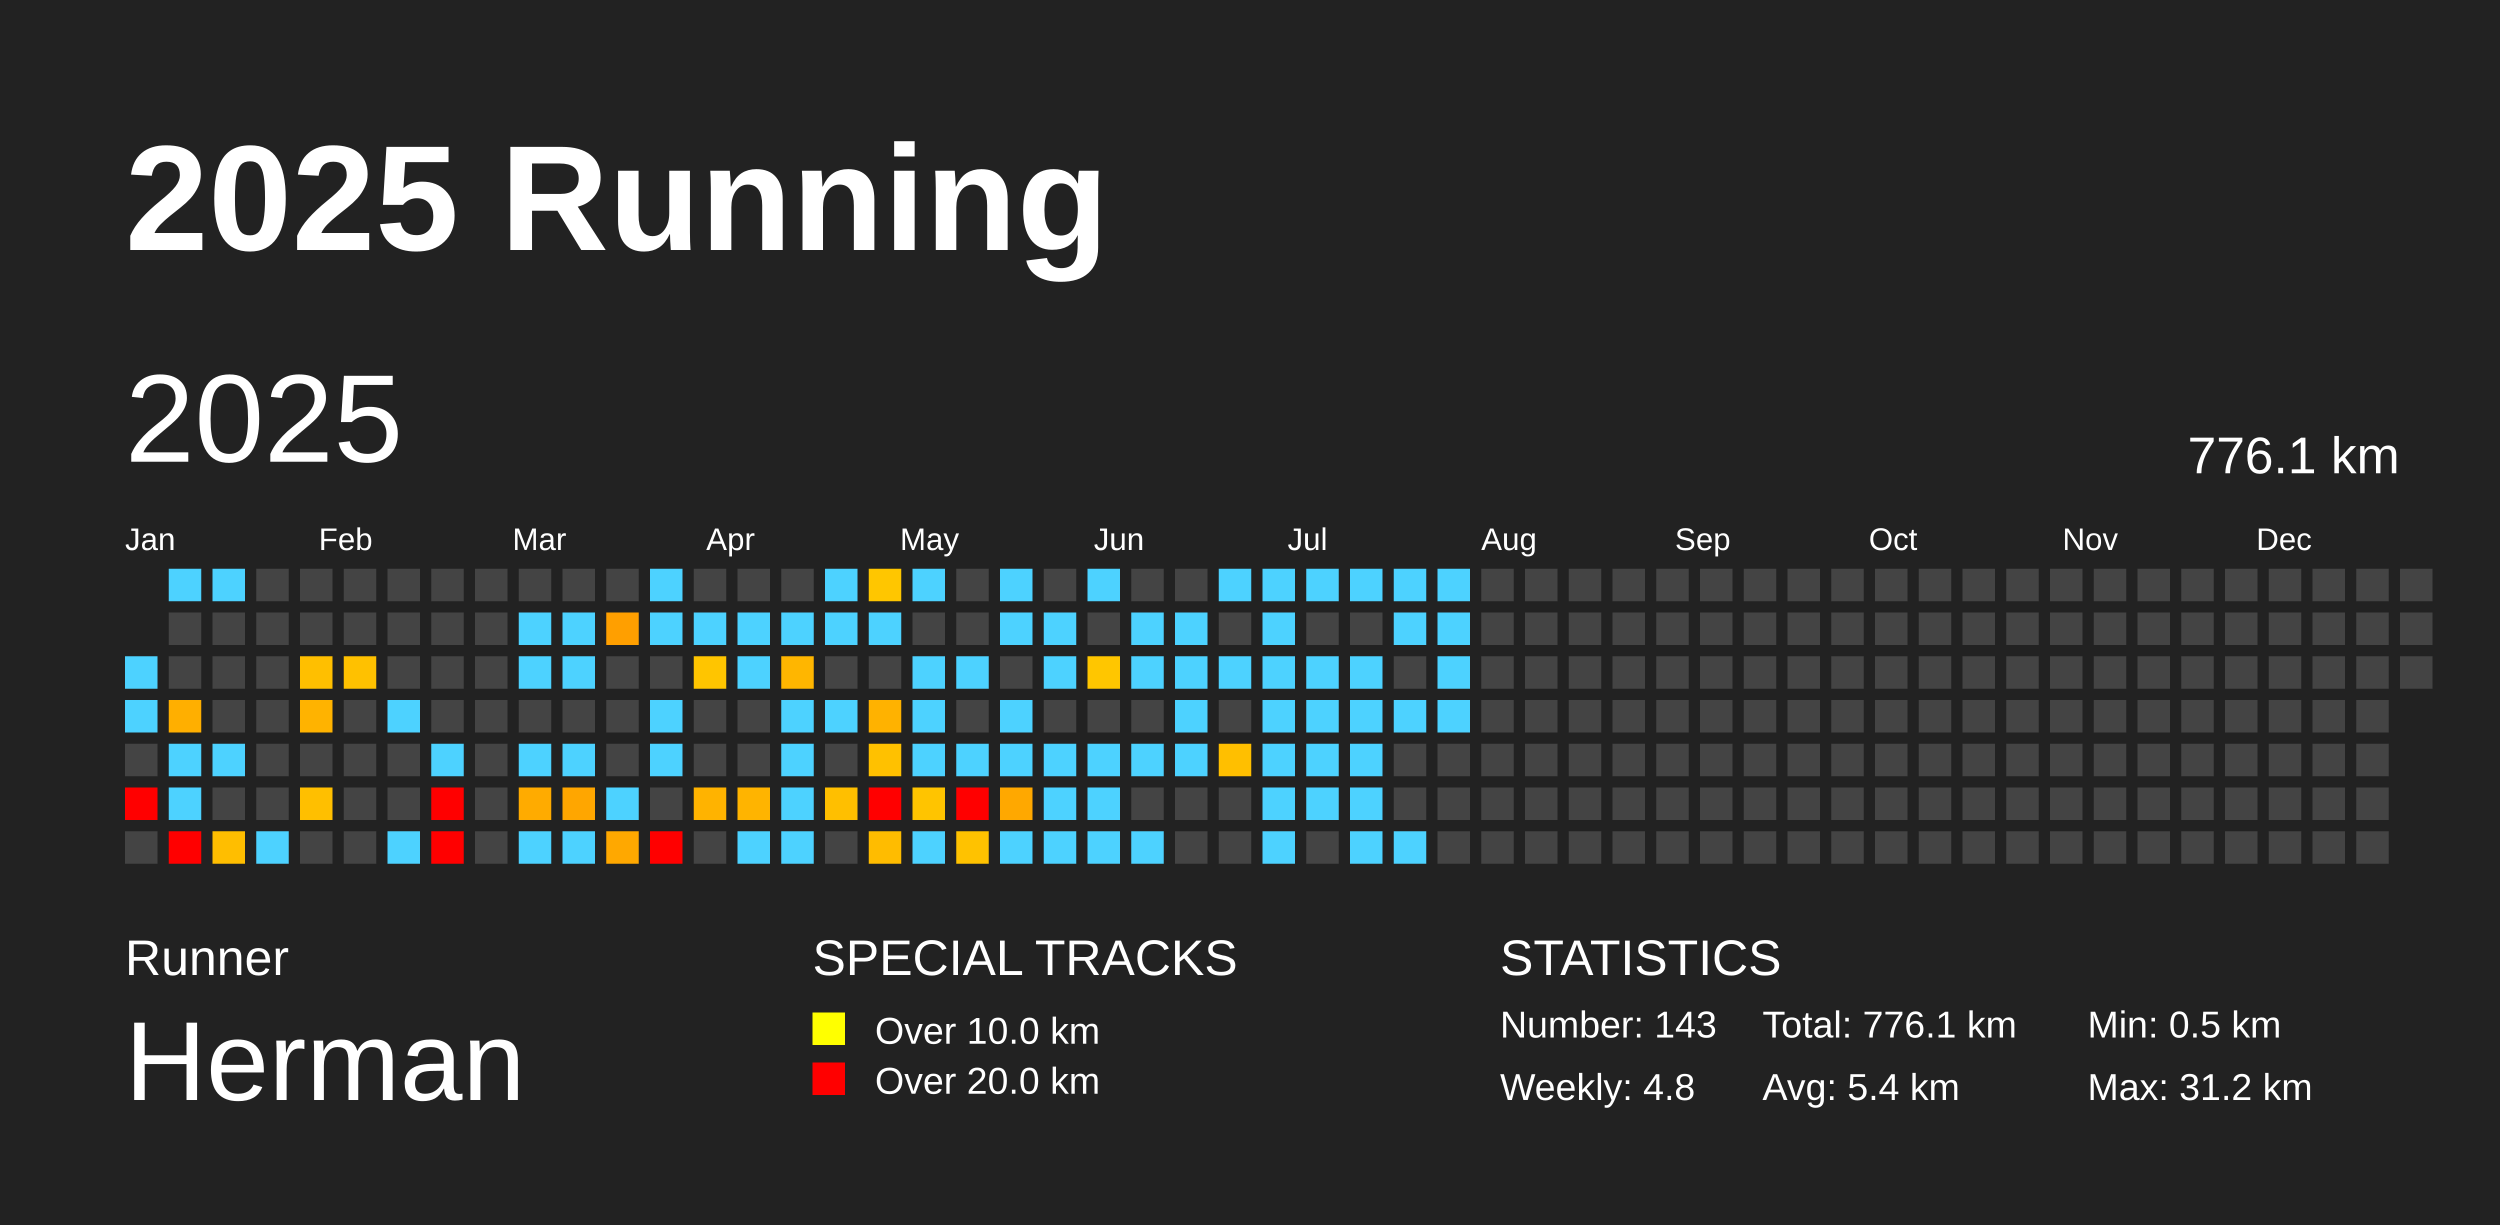
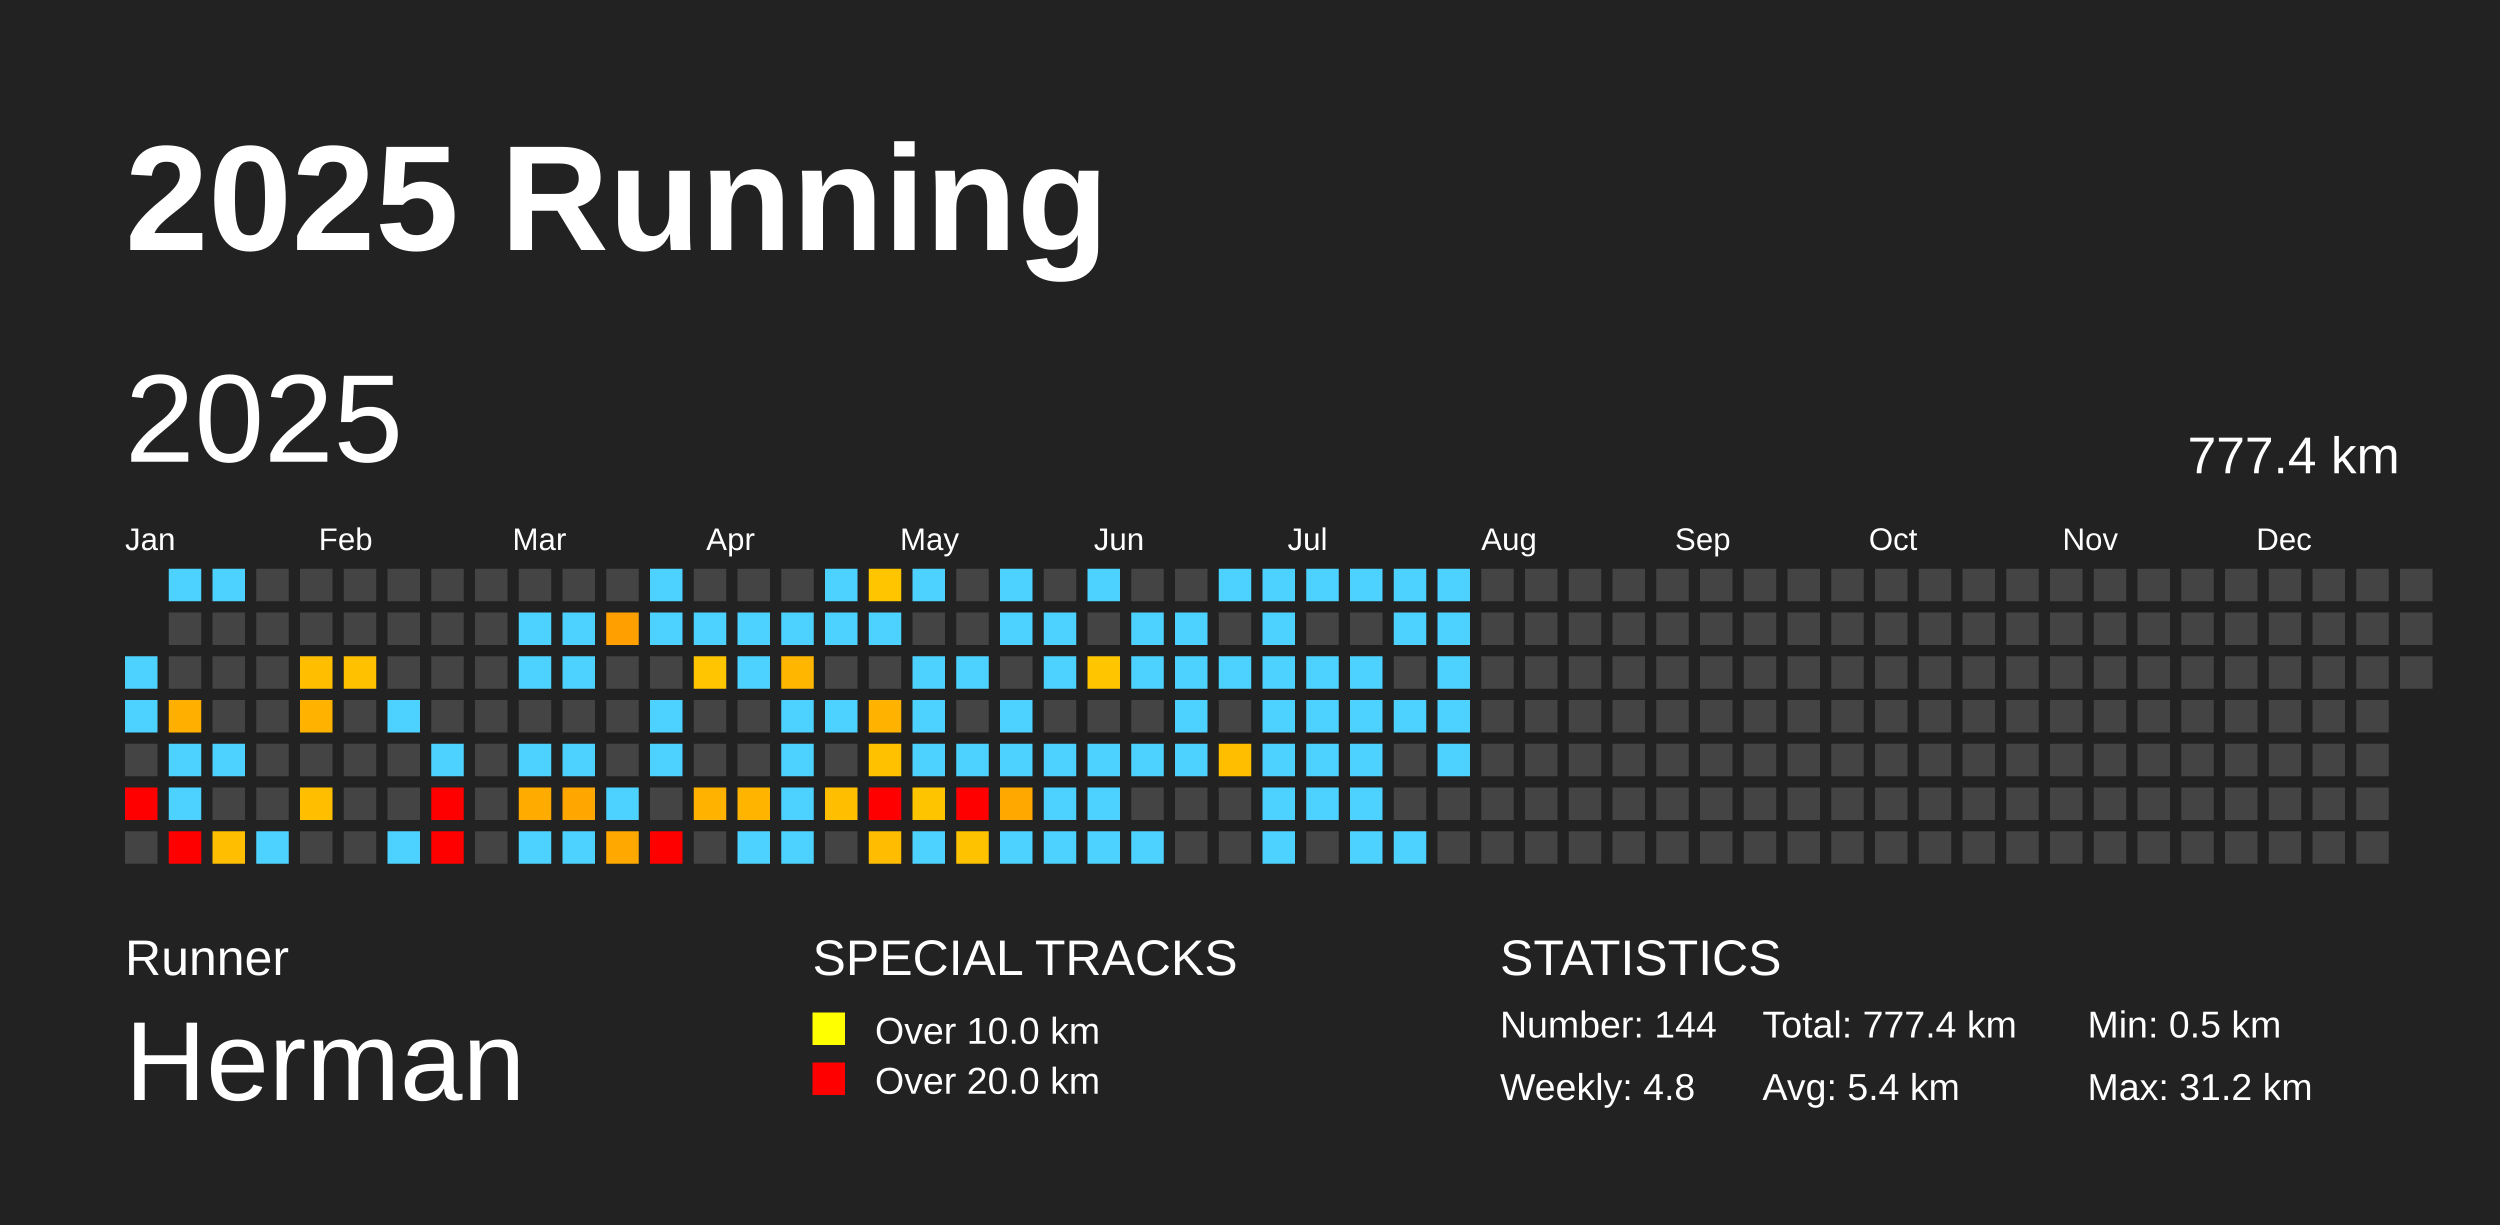
<svg xmlns="http://www.w3.org/2000/svg" baseProfile="full" height="98mm" version="1.1" viewBox="0,0,200,98" width="200mm">
  <defs />
  <rect fill="#222222" height="98" width="200" x="0" y="0" />
  <text fill="#FFFFFF" style="font-size:12px; font-family:Arial; font-weight:bold;" x="10" y="20">2025 Running</text>
  <text fill="#FFFFFF" style="font-size:4px; font-family:Arial" x="10" y="78">Runner</text>
  <text fill="#FFFFFF" style="font-size:9px; font-family:Arial" x="10" y="88">Herman</text>
  <text fill="#FFFFFF" style="font-size:4px; font-family:Arial" x="65" y="78">SPECIAL TRACKS</text>
  <rect fill="yellow" height="2.6" width="2.6" x="65" y="81" />
  <text fill="#FFFFFF" style="font-size:3px; font-family:Arial" x="70" y="83.5">Over 10.0 km</text>
  <rect fill="red" height="2.6" width="2.6" x="65" y="85" />
  <text fill="#FFFFFF" style="font-size:3px; font-family:Arial" x="70" y="87.5">Over 20.0 km</text>
  <text fill="#FFFFFF" style="font-size:4px; font-family:Arial" x="120" y="78">STATISTICS</text>
-   <text fill="#FFFFFF" style="font-size:3px; font-family:Arial" x="120" y="83">Number: 143</text>
+   <text fill="#FFFFFF" style="font-size:3px; font-family:Arial" x="120" y="83">Number: 144</text>
  <text fill="#FFFFFF" style="font-size:3px; font-family:Arial" x="120" y="88">Weekly: 4.8</text>
-   <text fill="#FFFFFF" style="font-size:3px; font-family:Arial" x="141" y="83">Total: 776.1 km</text>
+   <text fill="#FFFFFF" style="font-size:3px; font-family:Arial" x="141" y="83">Total: 777.4 km</text>
  <text fill="#FFFFFF" style="font-size:3px; font-family:Arial" x="141" y="88">Avg: 5.4 km</text>
  <text fill="#FFFFFF" style="font-size:3px; font-family:Arial" x="167" y="83">Min: 0.5 km</text>
  <text fill="#FFFFFF" style="font-size:3px; font-family:Arial" x="167" y="88">Max: 31.2 km</text>
  <text dominant-baseline="hanging" fill="#FFFFFF" style="font-size:10.0px; font-family:Arial;" x="10" y="30">2025</text>
-   <text dominant-baseline="hanging" fill="#FFFFFF" style="font-size:4.125px; font-family:Arial;" x="175" y="35">776.1 km</text>
+   <text dominant-baseline="hanging" fill="#FFFFFF" style="font-size:4.125px; font-family:Arial;" x="175" y="35">777.4 km</text>
  <text fill="#FFFFFF" style="font-size:2.5px; font-family:Arial" x="10.0" y="44">Jan</text>
  <text fill="#FFFFFF" style="font-size:2.5px; font-family:Arial" x="25.5" y="44">Feb</text>
  <text fill="#FFFFFF" style="font-size:2.5px; font-family:Arial" x="41.0" y="44">Mar</text>
  <text fill="#FFFFFF" style="font-size:2.5px; font-family:Arial" x="56.5" y="44">Apr</text>
  <text fill="#FFFFFF" style="font-size:2.5px; font-family:Arial" x="72.0" y="44">May</text>
  <text fill="#FFFFFF" style="font-size:2.5px; font-family:Arial" x="87.5" y="44">Jun</text>
  <text fill="#FFFFFF" style="font-size:2.5px; font-family:Arial" x="103.0" y="44">Jul</text>
  <text fill="#FFFFFF" style="font-size:2.5px; font-family:Arial" x="118.5" y="44">Aug</text>
  <text fill="#FFFFFF" style="font-size:2.5px; font-family:Arial" x="134.0" y="44">Sep</text>
  <text fill="#FFFFFF" style="font-size:2.5px; font-family:Arial" x="149.5" y="44">Oct</text>
  <text fill="#FFFFFF" style="font-size:2.5px; font-family:Arial" x="165.0" y="44">Nov</text>
  <text fill="#FFFFFF" style="font-size:2.5px; font-family:Arial" x="180.5" y="44">Dec</text>
  <rect fill="#4dd2ff" height="2.6" width="2.6" x="10.0" y="52.5" />
  <rect fill="#4dd2ff" height="2.6" width="2.6" x="10.0" y="56.0" />
  <rect fill="#444444" height="2.6" width="2.6" x="10.0" y="59.5" />
  <rect fill="red" height="2.6" width="2.6" x="10.0" y="63.0" />
  <rect fill="#444444" height="2.6" width="2.6" x="10.0" y="66.5" />
  <rect fill="#4dd2ff" height="2.6" width="2.6" x="13.5" y="45.5" />
  <rect fill="#444444" height="2.6" width="2.6" x="13.5" y="49.0" />
  <rect fill="#444444" height="2.6" width="2.6" x="13.5" y="52.5" />
  <rect fill="#ffaf00" height="2.6" width="2.6" x="13.5" y="56.0" />
  <rect fill="#4dd2ff" height="2.6" width="2.6" x="13.5" y="59.5" />
  <rect fill="#4dd2ff" height="2.6" width="2.6" x="13.5" y="63.0" />
  <rect fill="red" height="2.6" width="2.6" x="13.5" y="66.5" />
  <rect fill="#4dd2ff" height="2.6" width="2.6" x="17.0" y="45.5" />
  <rect fill="#444444" height="2.6" width="2.6" x="17.0" y="49.0" />
  <rect fill="#444444" height="2.6" width="2.6" x="17.0" y="52.5" />
  <rect fill="#444444" height="2.6" width="2.6" x="17.0" y="56.0" />
  <rect fill="#4dd2ff" height="2.6" width="2.6" x="17.0" y="59.5" />
  <rect fill="#444444" height="2.6" width="2.6" x="17.0" y="63.0" />
  <rect fill="#ffbe00" height="2.6" width="2.6" x="17.0" y="66.5" />
  <rect fill="#444444" height="2.6" width="2.6" x="20.5" y="45.5" />
  <rect fill="#444444" height="2.6" width="2.6" x="20.5" y="49.0" />
  <rect fill="#444444" height="2.6" width="2.6" x="20.5" y="52.5" />
  <rect fill="#444444" height="2.6" width="2.6" x="20.5" y="56.0" />
  <rect fill="#444444" height="2.6" width="2.6" x="20.5" y="59.5" />
  <rect fill="#444444" height="2.6" width="2.6" x="20.5" y="63.0" />
  <rect fill="#4dd2ff" height="2.6" width="2.6" x="20.5" y="66.5" />
  <rect fill="#444444" height="2.6" width="2.6" x="24.0" y="45.5" />
  <rect fill="#444444" height="2.6" width="2.6" x="24.0" y="49.0" />
  <rect fill="#ffbf00" height="2.6" width="2.6" x="24.0" y="52.5" />
  <rect fill="#ffb300" height="2.6" width="2.6" x="24.0" y="56.0" />
  <rect fill="#444444" height="2.6" width="2.6" x="24.0" y="59.5" />
  <rect fill="#ffbf00" height="2.6" width="2.6" x="24.0" y="63.0" />
  <rect fill="#444444" height="2.6" width="2.6" x="24.0" y="66.5" />
  <rect fill="#444444" height="2.6" width="2.6" x="27.5" y="45.5" />
  <rect fill="#444444" height="2.6" width="2.6" x="27.5" y="49.0" />
  <rect fill="#ffc100" height="2.6" width="2.6" x="27.5" y="52.5" />
  <rect fill="#444444" height="2.6" width="2.6" x="27.5" y="56.0" />
  <rect fill="#444444" height="2.6" width="2.6" x="27.5" y="59.5" />
  <rect fill="#444444" height="2.6" width="2.6" x="27.5" y="63.0" />
  <rect fill="#444444" height="2.6" width="2.6" x="27.5" y="66.5" />
  <rect fill="#444444" height="2.6" width="2.6" x="31.0" y="45.5" />
  <rect fill="#444444" height="2.6" width="2.6" x="31.0" y="49.0" />
  <rect fill="#444444" height="2.6" width="2.6" x="31.0" y="52.5" />
  <rect fill="#4dd2ff" height="2.6" width="2.6" x="31.0" y="56.0" />
  <rect fill="#444444" height="2.6" width="2.6" x="31.0" y="59.5" />
  <rect fill="#444444" height="2.6" width="2.6" x="31.0" y="63.0" />
  <rect fill="#4dd2ff" height="2.6" width="2.6" x="31.0" y="66.5" />
  <rect fill="#444444" height="2.6" width="2.6" x="34.5" y="45.5" />
  <rect fill="#444444" height="2.6" width="2.6" x="34.5" y="49.0" />
  <rect fill="#444444" height="2.6" width="2.6" x="34.5" y="52.5" />
  <rect fill="#444444" height="2.6" width="2.6" x="34.5" y="56.0" />
  <rect fill="#4dd2ff" height="2.6" width="2.6" x="34.5" y="59.5" />
  <rect fill="red" height="2.6" width="2.6" x="34.5" y="63.0" />
  <rect fill="red" height="2.6" width="2.6" x="34.5" y="66.5" />
  <rect fill="#444444" height="2.6" width="2.6" x="38.0" y="45.5" />
  <rect fill="#444444" height="2.6" width="2.6" x="38.0" y="49.0" />
  <rect fill="#444444" height="2.6" width="2.6" x="38.0" y="52.5" />
  <rect fill="#444444" height="2.6" width="2.6" x="38.0" y="56.0" />
  <rect fill="#444444" height="2.6" width="2.6" x="38.0" y="59.5" />
  <rect fill="#444444" height="2.6" width="2.6" x="38.0" y="63.0" />
  <rect fill="#444444" height="2.6" width="2.6" x="38.0" y="66.5" />
  <rect fill="#444444" height="2.6" width="2.6" x="41.5" y="45.5" />
  <rect fill="#4dd2ff" height="2.6" width="2.6" x="41.5" y="49.0" />
  <rect fill="#4dd2ff" height="2.6" width="2.6" x="41.5" y="52.5" />
  <rect fill="#444444" height="2.6" width="2.6" x="41.5" y="56.0" />
  <rect fill="#4dd2ff" height="2.6" width="2.6" x="41.5" y="59.5" />
  <rect fill="#ffab00" height="2.6" width="2.6" x="41.5" y="63.0" />
  <rect fill="#4dd2ff" height="2.6" width="2.6" x="41.5" y="66.5" />
  <rect fill="#444444" height="2.6" width="2.6" x="45.0" y="45.5" />
  <rect fill="#4dd2ff" height="2.6" width="2.6" x="45.0" y="49.0" />
  <rect fill="#4dd2ff" height="2.6" width="2.6" x="45.0" y="52.5" />
  <rect fill="#444444" height="2.6" width="2.6" x="45.0" y="56.0" />
  <rect fill="#4dd2ff" height="2.6" width="2.6" x="45.0" y="59.5" />
  <rect fill="#ffa600" height="2.6" width="2.6" x="45.0" y="63.0" />
  <rect fill="#4dd2ff" height="2.6" width="2.6" x="45.0" y="66.5" />
  <rect fill="#444444" height="2.6" width="2.6" x="48.5" y="45.5" />
  <rect fill="#ff9f00" height="2.6" width="2.6" x="48.5" y="49.0" />
  <rect fill="#444444" height="2.6" width="2.6" x="48.5" y="52.5" />
  <rect fill="#444444" height="2.6" width="2.6" x="48.5" y="56.0" />
  <rect fill="#444444" height="2.6" width="2.6" x="48.5" y="59.5" />
  <rect fill="#4dd2ff" height="2.6" width="2.6" x="48.5" y="63.0" />
  <rect fill="#ffa800" height="2.6" width="2.6" x="48.5" y="66.5" />
  <rect fill="#4dd2ff" height="2.6" width="2.6" x="52.0" y="45.5" />
  <rect fill="#4dd2ff" height="2.6" width="2.6" x="52.0" y="49.0" />
  <rect fill="#444444" height="2.6" width="2.6" x="52.0" y="52.5" />
  <rect fill="#4dd2ff" height="2.6" width="2.6" x="52.0" y="56.0" />
  <rect fill="#4dd2ff" height="2.6" width="2.6" x="52.0" y="59.5" />
  <rect fill="#444444" height="2.6" width="2.6" x="52.0" y="63.0" />
  <rect fill="red" height="2.6" width="2.6" x="52.0" y="66.5" />
  <rect fill="#444444" height="2.6" width="2.6" x="55.5" y="45.5" />
  <rect fill="#4dd2ff" height="2.6" width="2.6" x="55.5" y="49.0" />
  <rect fill="#ffc500" height="2.6" width="2.6" x="55.5" y="52.5" />
  <rect fill="#444444" height="2.6" width="2.6" x="55.5" y="56.0" />
  <rect fill="#444444" height="2.6" width="2.6" x="55.5" y="59.5" />
  <rect fill="#ffb300" height="2.6" width="2.6" x="55.5" y="63.0" />
  <rect fill="#444444" height="2.6" width="2.6" x="55.5" y="66.5" />
  <rect fill="#444444" height="2.6" width="2.6" x="59.0" y="45.5" />
  <rect fill="#4dd2ff" height="2.6" width="2.6" x="59.0" y="49.0" />
  <rect fill="#4dd2ff" height="2.6" width="2.6" x="59.0" y="52.5" />
  <rect fill="#444444" height="2.6" width="2.6" x="59.0" y="56.0" />
  <rect fill="#444444" height="2.6" width="2.6" x="59.0" y="59.5" />
  <rect fill="#ffb400" height="2.6" width="2.6" x="59.0" y="63.0" />
  <rect fill="#4dd2ff" height="2.6" width="2.6" x="59.0" y="66.5" />
  <rect fill="#444444" height="2.6" width="2.6" x="62.5" y="45.5" />
  <rect fill="#4dd2ff" height="2.6" width="2.6" x="62.5" y="49.0" />
  <rect fill="#ffb600" height="2.6" width="2.6" x="62.5" y="52.5" />
  <rect fill="#4dd2ff" height="2.6" width="2.6" x="62.5" y="56.0" />
  <rect fill="#4dd2ff" height="2.6" width="2.6" x="62.5" y="59.5" />
  <rect fill="#4dd2ff" height="2.6" width="2.6" x="62.5" y="63.0" />
  <rect fill="#4dd2ff" height="2.6" width="2.6" x="62.5" y="66.5" />
  <rect fill="#4dd2ff" height="2.6" width="2.6" x="66.0" y="45.5" />
  <rect fill="#4dd2ff" height="2.6" width="2.6" x="66.0" y="49.0" />
  <rect fill="#444444" height="2.6" width="2.6" x="66.0" y="52.5" />
  <rect fill="#4dd2ff" height="2.6" width="2.6" x="66.0" y="56.0" />
  <rect fill="#444444" height="2.6" width="2.6" x="66.0" y="59.5" />
  <rect fill="#ffbf00" height="2.6" width="2.6" x="66.0" y="63.0" />
  <rect fill="#444444" height="2.6" width="2.6" x="66.0" y="66.5" />
  <rect fill="#ffc600" height="2.6" width="2.6" x="69.5" y="45.5" />
  <rect fill="#4dd2ff" height="2.6" width="2.6" x="69.5" y="49.0" />
  <rect fill="#444444" height="2.6" width="2.6" x="69.5" y="52.5" />
  <rect fill="#ffb200" height="2.6" width="2.6" x="69.5" y="56.0" />
  <rect fill="#ffc100" height="2.6" width="2.6" x="69.5" y="59.5" />
  <rect fill="red" height="2.6" width="2.6" x="69.5" y="63.0" />
  <rect fill="#ffbc00" height="2.6" width="2.6" x="69.5" y="66.5" />
  <rect fill="#4dd2ff" height="2.6" width="2.6" x="73.0" y="45.5" />
  <rect fill="#444444" height="2.6" width="2.6" x="73.0" y="49.0" />
  <rect fill="#4dd2ff" height="2.6" width="2.6" x="73.0" y="52.5" />
  <rect fill="#4dd2ff" height="2.6" width="2.6" x="73.0" y="56.0" />
  <rect fill="#4dd2ff" height="2.6" width="2.6" x="73.0" y="59.5" />
  <rect fill="#ffc400" height="2.6" width="2.6" x="73.0" y="63.0" />
  <rect fill="#4dd2ff" height="2.6" width="2.6" x="73.0" y="66.5" />
  <rect fill="#444444" height="2.6" width="2.6" x="76.5" y="45.5" />
  <rect fill="#444444" height="2.6" width="2.6" x="76.5" y="49.0" />
  <rect fill="#4dd2ff" height="2.6" width="2.6" x="76.5" y="52.5" />
  <rect fill="#444444" height="2.6" width="2.6" x="76.5" y="56.0" />
  <rect fill="#4dd2ff" height="2.6" width="2.6" x="76.5" y="59.5" />
  <rect fill="red" height="2.6" width="2.6" x="76.5" y="63.0" />
  <rect fill="#ffc200" height="2.6" width="2.6" x="76.5" y="66.5" />
  <rect fill="#4dd2ff" height="2.6" width="2.6" x="80.0" y="45.5" />
  <rect fill="#4dd2ff" height="2.6" width="2.6" x="80.0" y="49.0" />
  <rect fill="#444444" height="2.6" width="2.6" x="80.0" y="52.5" />
  <rect fill="#4dd2ff" height="2.6" width="2.6" x="80.0" y="56.0" />
  <rect fill="#4dd2ff" height="2.6" width="2.6" x="80.0" y="59.5" />
  <rect fill="#ffa800" height="2.6" width="2.6" x="80.0" y="63.0" />
  <rect fill="#4dd2ff" height="2.6" width="2.6" x="80.0" y="66.5" />
  <rect fill="#444444" height="2.6" width="2.6" x="83.5" y="45.5" />
  <rect fill="#4dd2ff" height="2.6" width="2.6" x="83.5" y="49.0" />
  <rect fill="#4dd2ff" height="2.6" width="2.6" x="83.5" y="52.5" />
  <rect fill="#444444" height="2.6" width="2.6" x="83.5" y="56.0" />
  <rect fill="#4dd2ff" height="2.6" width="2.6" x="83.5" y="59.5" />
  <rect fill="#4dd2ff" height="2.6" width="2.6" x="83.5" y="63.0" />
  <rect fill="#4dd2ff" height="2.6" width="2.6" x="83.5" y="66.5" />
  <rect fill="#4dd2ff" height="2.6" width="2.6" x="87.0" y="45.5" />
  <rect fill="#444444" height="2.6" width="2.6" x="87.0" y="49.0" />
  <rect fill="#ffc600" height="2.6" width="2.6" x="87.0" y="52.5" />
  <rect fill="#444444" height="2.6" width="2.6" x="87.0" y="56.0" />
  <rect fill="#4dd2ff" height="2.6" width="2.6" x="87.0" y="59.5" />
  <rect fill="#4dd2ff" height="2.6" width="2.6" x="87.0" y="63.0" />
  <rect fill="#4dd2ff" height="2.6" width="2.6" x="87.0" y="66.5" />
  <rect fill="#444444" height="2.6" width="2.6" x="90.5" y="45.5" />
  <rect fill="#4dd2ff" height="2.6" width="2.6" x="90.5" y="49.0" />
  <rect fill="#4dd2ff" height="2.6" width="2.6" x="90.5" y="52.5" />
  <rect fill="#444444" height="2.6" width="2.6" x="90.5" y="56.0" />
  <rect fill="#4dd2ff" height="2.6" width="2.6" x="90.5" y="59.5" />
  <rect fill="#444444" height="2.6" width="2.6" x="90.5" y="63.0" />
  <rect fill="#4dd2ff" height="2.6" width="2.6" x="90.5" y="66.5" />
  <rect fill="#444444" height="2.6" width="2.6" x="94.0" y="45.5" />
  <rect fill="#4dd2ff" height="2.6" width="2.6" x="94.0" y="49.0" />
  <rect fill="#4dd2ff" height="2.6" width="2.6" x="94.0" y="52.5" />
  <rect fill="#4dd2ff" height="2.6" width="2.6" x="94.0" y="56.0" />
  <rect fill="#4dd2ff" height="2.6" width="2.6" x="94.0" y="59.5" />
  <rect fill="#444444" height="2.6" width="2.6" x="94.0" y="63.0" />
  <rect fill="#444444" height="2.6" width="2.6" x="94.0" y="66.5" />
  <rect fill="#4dd2ff" height="2.6" width="2.6" x="97.5" y="45.5" />
  <rect fill="#444444" height="2.6" width="2.6" x="97.5" y="49.0" />
  <rect fill="#4dd2ff" height="2.6" width="2.6" x="97.5" y="52.5" />
  <rect fill="#444444" height="2.6" width="2.6" x="97.5" y="56.0" />
  <rect fill="#ffbf00" height="2.6" width="2.6" x="97.5" y="59.5" />
  <rect fill="#444444" height="2.6" width="2.6" x="97.5" y="63.0" />
  <rect fill="#444444" height="2.6" width="2.6" x="97.5" y="66.5" />
  <rect fill="#4dd2ff" height="2.6" width="2.6" x="101.0" y="45.5" />
  <rect fill="#4dd2ff" height="2.6" width="2.6" x="101.0" y="49.0" />
  <rect fill="#4dd2ff" height="2.6" width="2.6" x="101.0" y="52.5" />
  <rect fill="#4dd2ff" height="2.6" width="2.6" x="101.0" y="56.0" />
  <rect fill="#4dd2ff" height="2.6" width="2.6" x="101.0" y="59.5" />
  <rect fill="#4dd2ff" height="2.6" width="2.6" x="101.0" y="63.0" />
  <rect fill="#4dd2ff" height="2.6" width="2.6" x="101.0" y="66.5" />
  <rect fill="#4dd2ff" height="2.6" width="2.6" x="104.5" y="45.5" />
  <rect fill="#444444" height="2.6" width="2.6" x="104.5" y="49.0" />
  <rect fill="#4dd2ff" height="2.6" width="2.6" x="104.5" y="52.5" />
  <rect fill="#4dd2ff" height="2.6" width="2.6" x="104.5" y="56.0" />
  <rect fill="#4dd2ff" height="2.6" width="2.6" x="104.5" y="59.5" />
  <rect fill="#4dd2ff" height="2.6" width="2.6" x="104.5" y="63.0" />
  <rect fill="#444444" height="2.6" width="2.6" x="104.5" y="66.5" />
  <rect fill="#4dd2ff" height="2.6" width="2.6" x="108.0" y="45.5" />
  <rect fill="#444444" height="2.6" width="2.6" x="108.0" y="49.0" />
  <rect fill="#4dd2ff" height="2.6" width="2.6" x="108.0" y="52.5" />
  <rect fill="#4dd2ff" height="2.6" width="2.6" x="108.0" y="56.0" />
  <rect fill="#4dd2ff" height="2.6" width="2.6" x="108.0" y="59.5" />
  <rect fill="#4dd2ff" height="2.6" width="2.6" x="108.0" y="63.0" />
  <rect fill="#4dd2ff" height="2.6" width="2.6" x="108.0" y="66.5" />
  <rect fill="#4dd2ff" height="2.6" width="2.6" x="111.5" y="45.5" />
  <rect fill="#4dd2ff" height="2.6" width="2.6" x="111.5" y="49.0" />
  <rect fill="#444444" height="2.6" width="2.6" x="111.5" y="52.5" />
  <rect fill="#4dd2ff" height="2.6" width="2.6" x="111.5" y="56.0" />
  <rect fill="#444444" height="2.6" width="2.6" x="111.5" y="59.5" />
  <rect fill="#444444" height="2.6" width="2.6" x="111.5" y="63.0" />
  <rect fill="#4dd2ff" height="2.6" width="2.6" x="111.5" y="66.5" />
  <rect fill="#4dd2ff" height="2.6" width="2.6" x="115.0" y="45.5" />
  <rect fill="#4dd2ff" height="2.6" width="2.6" x="115.0" y="49.0" />
  <rect fill="#4dd2ff" height="2.6" width="2.6" x="115.0" y="52.5" />
  <rect fill="#4dd2ff" height="2.6" width="2.6" x="115.0" y="56.0" />
-   <rect fill="#444444" height="2.6" width="2.6" x="115.0" y="59.5" />
+   <rect fill="#4dd2ff" height="2.6" width="2.6" x="115.0" y="59.5" />
  <rect fill="#444444" height="2.6" width="2.6" x="115.0" y="63.0" />
  <rect fill="#444444" height="2.6" width="2.6" x="115.0" y="66.5" />
  <rect fill="#444444" height="2.6" width="2.6" x="118.5" y="45.5" />
  <rect fill="#444444" height="2.6" width="2.6" x="118.5" y="49.0" />
  <rect fill="#444444" height="2.6" width="2.6" x="118.5" y="52.5" />
  <rect fill="#444444" height="2.6" width="2.6" x="118.5" y="56.0" />
  <rect fill="#444444" height="2.6" width="2.6" x="118.5" y="59.5" />
  <rect fill="#444444" height="2.6" width="2.6" x="118.5" y="63.0" />
  <rect fill="#444444" height="2.6" width="2.6" x="118.5" y="66.5" />
  <rect fill="#444444" height="2.6" width="2.6" x="122.0" y="45.5" />
  <rect fill="#444444" height="2.6" width="2.6" x="122.0" y="49.0" />
  <rect fill="#444444" height="2.6" width="2.6" x="122.0" y="52.5" />
  <rect fill="#444444" height="2.6" width="2.6" x="122.0" y="56.0" />
  <rect fill="#444444" height="2.6" width="2.6" x="122.0" y="59.5" />
  <rect fill="#444444" height="2.6" width="2.6" x="122.0" y="63.0" />
  <rect fill="#444444" height="2.6" width="2.6" x="122.0" y="66.5" />
  <rect fill="#444444" height="2.6" width="2.6" x="125.5" y="45.5" />
  <rect fill="#444444" height="2.6" width="2.6" x="125.5" y="49.0" />
  <rect fill="#444444" height="2.6" width="2.6" x="125.5" y="52.5" />
  <rect fill="#444444" height="2.6" width="2.6" x="125.5" y="56.0" />
  <rect fill="#444444" height="2.6" width="2.6" x="125.5" y="59.5" />
  <rect fill="#444444" height="2.6" width="2.6" x="125.5" y="63.0" />
  <rect fill="#444444" height="2.6" width="2.6" x="125.5" y="66.5" />
  <rect fill="#444444" height="2.6" width="2.6" x="129.0" y="45.5" />
  <rect fill="#444444" height="2.6" width="2.6" x="129.0" y="49.0" />
  <rect fill="#444444" height="2.6" width="2.6" x="129.0" y="52.5" />
  <rect fill="#444444" height="2.6" width="2.6" x="129.0" y="56.0" />
  <rect fill="#444444" height="2.6" width="2.6" x="129.0" y="59.5" />
  <rect fill="#444444" height="2.6" width="2.6" x="129.0" y="63.0" />
  <rect fill="#444444" height="2.6" width="2.6" x="129.0" y="66.5" />
  <rect fill="#444444" height="2.6" width="2.6" x="132.5" y="45.5" />
  <rect fill="#444444" height="2.6" width="2.6" x="132.5" y="49.0" />
  <rect fill="#444444" height="2.6" width="2.6" x="132.5" y="52.5" />
  <rect fill="#444444" height="2.6" width="2.6" x="132.5" y="56.0" />
  <rect fill="#444444" height="2.6" width="2.6" x="132.5" y="59.5" />
  <rect fill="#444444" height="2.6" width="2.6" x="132.5" y="63.0" />
  <rect fill="#444444" height="2.6" width="2.6" x="132.5" y="66.5" />
  <rect fill="#444444" height="2.6" width="2.6" x="136.0" y="45.5" />
  <rect fill="#444444" height="2.6" width="2.6" x="136.0" y="49.0" />
  <rect fill="#444444" height="2.6" width="2.6" x="136.0" y="52.5" />
  <rect fill="#444444" height="2.6" width="2.6" x="136.0" y="56.0" />
  <rect fill="#444444" height="2.6" width="2.6" x="136.0" y="59.5" />
  <rect fill="#444444" height="2.6" width="2.6" x="136.0" y="63.0" />
  <rect fill="#444444" height="2.6" width="2.6" x="136.0" y="66.5" />
  <rect fill="#444444" height="2.6" width="2.6" x="139.5" y="45.5" />
  <rect fill="#444444" height="2.6" width="2.6" x="139.5" y="49.0" />
  <rect fill="#444444" height="2.6" width="2.6" x="139.5" y="52.5" />
  <rect fill="#444444" height="2.6" width="2.6" x="139.5" y="56.0" />
  <rect fill="#444444" height="2.6" width="2.6" x="139.5" y="59.5" />
  <rect fill="#444444" height="2.6" width="2.6" x="139.5" y="63.0" />
  <rect fill="#444444" height="2.6" width="2.6" x="139.5" y="66.5" />
  <rect fill="#444444" height="2.6" width="2.6" x="143.0" y="45.5" />
  <rect fill="#444444" height="2.6" width="2.6" x="143.0" y="49.0" />
  <rect fill="#444444" height="2.6" width="2.6" x="143.0" y="52.5" />
  <rect fill="#444444" height="2.6" width="2.6" x="143.0" y="56.0" />
  <rect fill="#444444" height="2.6" width="2.6" x="143.0" y="59.5" />
  <rect fill="#444444" height="2.6" width="2.6" x="143.0" y="63.0" />
  <rect fill="#444444" height="2.6" width="2.6" x="143.0" y="66.5" />
  <rect fill="#444444" height="2.6" width="2.6" x="146.5" y="45.5" />
  <rect fill="#444444" height="2.6" width="2.6" x="146.5" y="49.0" />
  <rect fill="#444444" height="2.6" width="2.6" x="146.5" y="52.5" />
  <rect fill="#444444" height="2.6" width="2.6" x="146.5" y="56.0" />
  <rect fill="#444444" height="2.6" width="2.6" x="146.5" y="59.5" />
  <rect fill="#444444" height="2.6" width="2.6" x="146.5" y="63.0" />
  <rect fill="#444444" height="2.6" width="2.6" x="146.5" y="66.5" />
  <rect fill="#444444" height="2.6" width="2.6" x="150.0" y="45.5" />
  <rect fill="#444444" height="2.6" width="2.6" x="150.0" y="49.0" />
  <rect fill="#444444" height="2.6" width="2.6" x="150.0" y="52.5" />
  <rect fill="#444444" height="2.6" width="2.6" x="150.0" y="56.0" />
  <rect fill="#444444" height="2.6" width="2.6" x="150.0" y="59.5" />
  <rect fill="#444444" height="2.6" width="2.6" x="150.0" y="63.0" />
  <rect fill="#444444" height="2.6" width="2.6" x="150.0" y="66.5" />
  <rect fill="#444444" height="2.6" width="2.6" x="153.5" y="45.5" />
  <rect fill="#444444" height="2.6" width="2.6" x="153.5" y="49.0" />
  <rect fill="#444444" height="2.6" width="2.6" x="153.5" y="52.5" />
  <rect fill="#444444" height="2.6" width="2.6" x="153.5" y="56.0" />
  <rect fill="#444444" height="2.6" width="2.6" x="153.5" y="59.5" />
  <rect fill="#444444" height="2.6" width="2.6" x="153.5" y="63.0" />
  <rect fill="#444444" height="2.6" width="2.6" x="153.5" y="66.5" />
  <rect fill="#444444" height="2.6" width="2.6" x="157.0" y="45.5" />
  <rect fill="#444444" height="2.6" width="2.6" x="157.0" y="49.0" />
  <rect fill="#444444" height="2.6" width="2.6" x="157.0" y="52.5" />
  <rect fill="#444444" height="2.6" width="2.6" x="157.0" y="56.0" />
  <rect fill="#444444" height="2.6" width="2.6" x="157.0" y="59.5" />
  <rect fill="#444444" height="2.6" width="2.6" x="157.0" y="63.0" />
  <rect fill="#444444" height="2.6" width="2.6" x="157.0" y="66.5" />
  <rect fill="#444444" height="2.6" width="2.6" x="160.5" y="45.5" />
  <rect fill="#444444" height="2.6" width="2.6" x="160.5" y="49.0" />
  <rect fill="#444444" height="2.6" width="2.6" x="160.5" y="52.5" />
  <rect fill="#444444" height="2.6" width="2.6" x="160.5" y="56.0" />
  <rect fill="#444444" height="2.6" width="2.6" x="160.5" y="59.5" />
  <rect fill="#444444" height="2.6" width="2.6" x="160.5" y="63.0" />
  <rect fill="#444444" height="2.6" width="2.6" x="160.5" y="66.5" />
  <rect fill="#444444" height="2.6" width="2.6" x="164.0" y="45.5" />
  <rect fill="#444444" height="2.6" width="2.6" x="164.0" y="49.0" />
  <rect fill="#444444" height="2.6" width="2.6" x="164.0" y="52.5" />
  <rect fill="#444444" height="2.6" width="2.6" x="164.0" y="56.0" />
  <rect fill="#444444" height="2.6" width="2.6" x="164.0" y="59.5" />
  <rect fill="#444444" height="2.6" width="2.6" x="164.0" y="63.0" />
  <rect fill="#444444" height="2.6" width="2.6" x="164.0" y="66.5" />
  <rect fill="#444444" height="2.6" width="2.6" x="167.5" y="45.5" />
  <rect fill="#444444" height="2.6" width="2.6" x="167.5" y="49.0" />
  <rect fill="#444444" height="2.6" width="2.6" x="167.5" y="52.5" />
  <rect fill="#444444" height="2.6" width="2.6" x="167.5" y="56.0" />
  <rect fill="#444444" height="2.6" width="2.6" x="167.5" y="59.5" />
  <rect fill="#444444" height="2.6" width="2.6" x="167.5" y="63.0" />
  <rect fill="#444444" height="2.6" width="2.6" x="167.5" y="66.5" />
  <rect fill="#444444" height="2.6" width="2.6" x="171.0" y="45.5" />
  <rect fill="#444444" height="2.6" width="2.6" x="171.0" y="49.0" />
  <rect fill="#444444" height="2.6" width="2.6" x="171.0" y="52.5" />
  <rect fill="#444444" height="2.6" width="2.6" x="171.0" y="56.0" />
  <rect fill="#444444" height="2.6" width="2.6" x="171.0" y="59.5" />
  <rect fill="#444444" height="2.6" width="2.6" x="171.0" y="63.0" />
  <rect fill="#444444" height="2.6" width="2.6" x="171.0" y="66.5" />
  <rect fill="#444444" height="2.6" width="2.6" x="174.5" y="45.5" />
  <rect fill="#444444" height="2.6" width="2.6" x="174.5" y="49.0" />
  <rect fill="#444444" height="2.6" width="2.6" x="174.5" y="52.5" />
  <rect fill="#444444" height="2.6" width="2.6" x="174.5" y="56.0" />
  <rect fill="#444444" height="2.6" width="2.6" x="174.5" y="59.5" />
  <rect fill="#444444" height="2.6" width="2.6" x="174.5" y="63.0" />
  <rect fill="#444444" height="2.6" width="2.6" x="174.5" y="66.5" />
  <rect fill="#444444" height="2.6" width="2.6" x="178.0" y="45.5" />
  <rect fill="#444444" height="2.6" width="2.6" x="178.0" y="49.0" />
  <rect fill="#444444" height="2.6" width="2.6" x="178.0" y="52.5" />
  <rect fill="#444444" height="2.6" width="2.6" x="178.0" y="56.0" />
  <rect fill="#444444" height="2.6" width="2.6" x="178.0" y="59.5" />
  <rect fill="#444444" height="2.6" width="2.6" x="178.0" y="63.0" />
  <rect fill="#444444" height="2.6" width="2.6" x="178.0" y="66.5" />
  <rect fill="#444444" height="2.6" width="2.6" x="181.5" y="45.5" />
  <rect fill="#444444" height="2.6" width="2.6" x="181.5" y="49.0" />
  <rect fill="#444444" height="2.6" width="2.6" x="181.5" y="52.5" />
  <rect fill="#444444" height="2.6" width="2.6" x="181.5" y="56.0" />
  <rect fill="#444444" height="2.6" width="2.6" x="181.5" y="59.5" />
  <rect fill="#444444" height="2.6" width="2.6" x="181.5" y="63.0" />
  <rect fill="#444444" height="2.6" width="2.6" x="181.5" y="66.5" />
  <rect fill="#444444" height="2.6" width="2.6" x="185.0" y="45.5" />
  <rect fill="#444444" height="2.6" width="2.6" x="185.0" y="49.0" />
  <rect fill="#444444" height="2.6" width="2.6" x="185.0" y="52.5" />
  <rect fill="#444444" height="2.6" width="2.6" x="185.0" y="56.0" />
  <rect fill="#444444" height="2.6" width="2.6" x="185.0" y="59.5" />
  <rect fill="#444444" height="2.6" width="2.6" x="185.0" y="63.0" />
  <rect fill="#444444" height="2.6" width="2.6" x="185.0" y="66.5" />
  <rect fill="#444444" height="2.6" width="2.6" x="188.5" y="45.5" />
  <rect fill="#444444" height="2.6" width="2.6" x="188.5" y="49.0" />
  <rect fill="#444444" height="2.6" width="2.6" x="188.5" y="52.5" />
  <rect fill="#444444" height="2.6" width="2.6" x="188.5" y="56.0" />
  <rect fill="#444444" height="2.6" width="2.6" x="188.5" y="59.5" />
  <rect fill="#444444" height="2.6" width="2.6" x="188.5" y="63.0" />
  <rect fill="#444444" height="2.6" width="2.6" x="188.5" y="66.5" />
  <rect fill="#444444" height="2.6" width="2.6" x="192.0" y="45.5" />
  <rect fill="#444444" height="2.6" width="2.6" x="192.0" y="49.0" />
  <rect fill="#444444" height="2.6" width="2.6" x="192.0" y="52.5" />
</svg>
